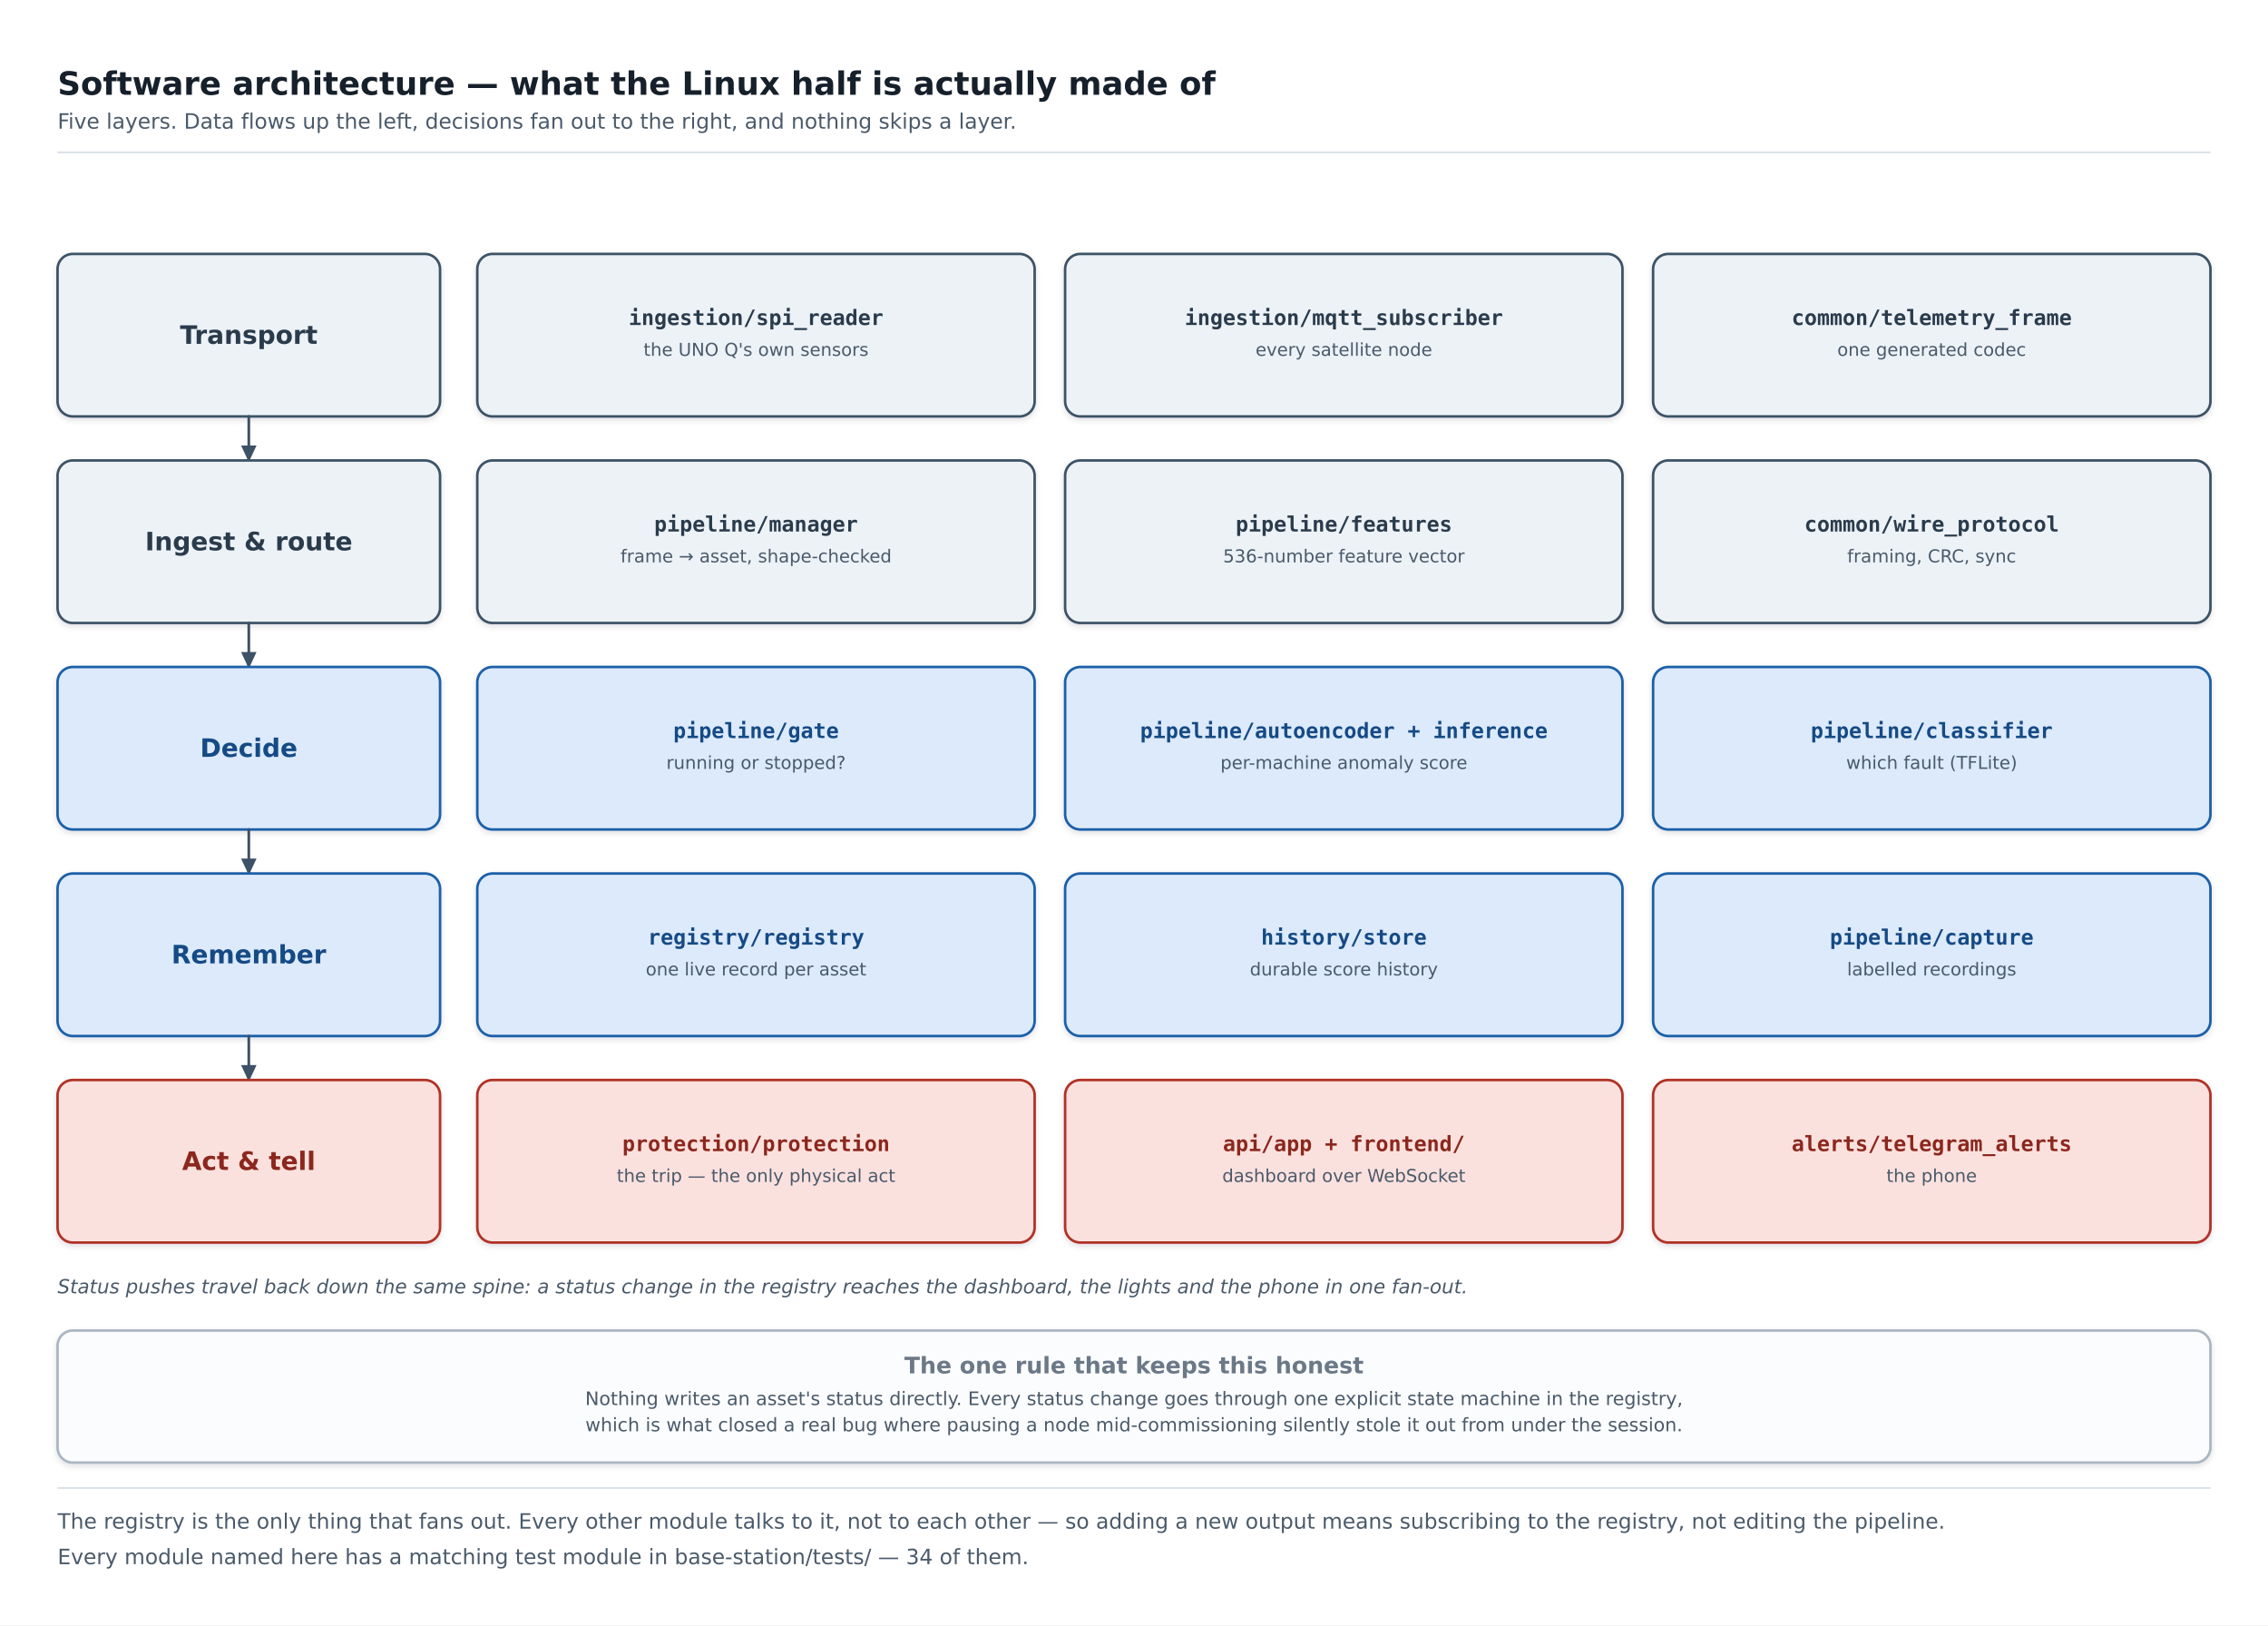
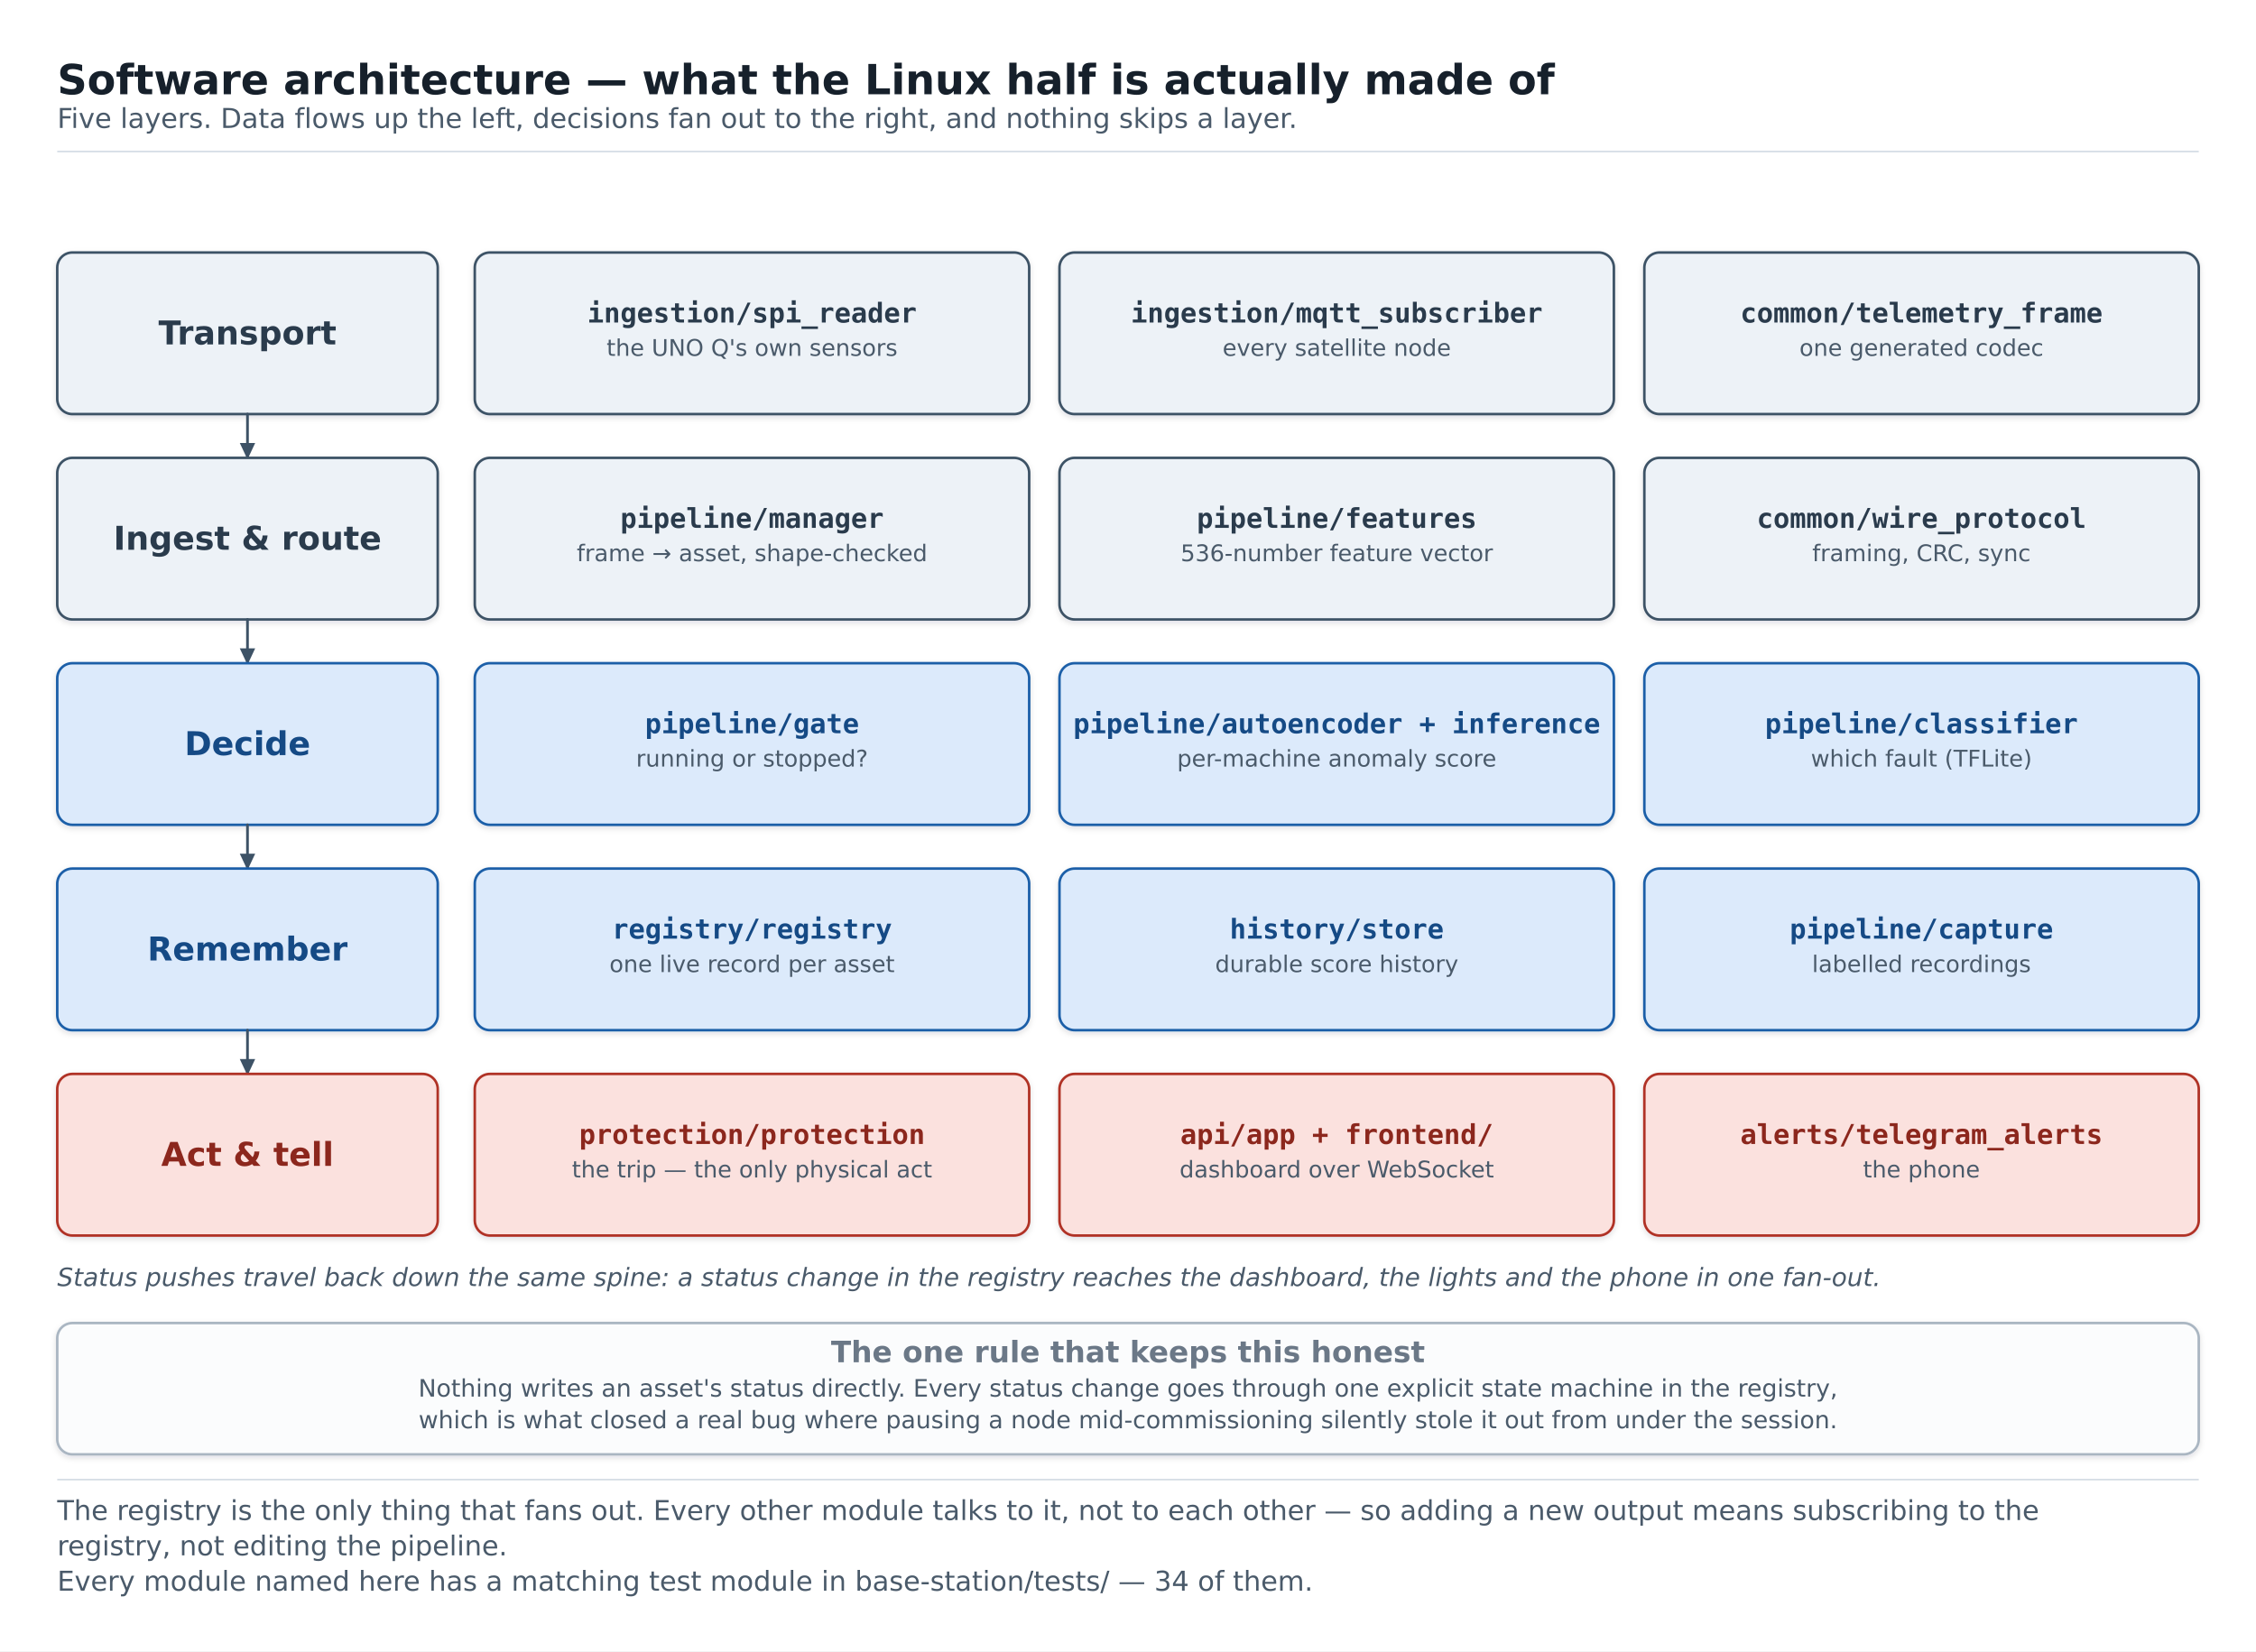
- <svg xmlns="http://www.w3.org/2000/svg" width="1340" height="960" viewBox="0 0 1340 960">
+ <svg xmlns="http://www.w3.org/2000/svg" width="1340" height="981" viewBox="0 0 1340 981">
  <defs>
    <marker id="arrow" viewBox="0 0 10 10" refX="8.5" refY="5" markerWidth="6.5" markerHeight="6.5" orient="auto-start-reverse">
      <path d="M0,0.6 L9.4,5 L0,9.4 z" fill="#3D5266" />
    </marker>
    <marker id="arrowAct" viewBox="0 0 10 10" refX="8.5" refY="5" markerWidth="6.5" markerHeight="6.5" orient="auto-start-reverse">
      <path d="M0,0.6 L9.4,5 L0,9.4 z" fill="#B03225" />
    </marker>
    <marker id="arrowSoft" viewBox="0 0 10 10" refX="8.5" refY="5" markerWidth="6.5" markerHeight="6.5" orient="auto-start-reverse">
      <path d="M0,0.6 L9.4,5 L0,9.4 z" fill="#8C9AA8" />
    </marker>
    <marker id="arrowTell" viewBox="0 0 10 10" refX="8.5" refY="5" markerWidth="6.5" markerHeight="6.5" orient="auto-start-reverse">
      <path d="M0,0.6 L9.4,5 L0,9.4 z" fill="#237A41" />
    </marker>
    <filter id="softshadow" x="-12%" y="-12%" width="130%" height="140%">
      <feDropShadow dx="0" dy="1.4" stdDeviation="1.6" flood-color="#16202B" flood-opacity="0.13" />
    </filter>
  </defs>
-   <rect x="0" y="0" width="1340" height="960" fill="#FFFFFF" />
+   <rect x="0" y="0" width="1340" height="981" fill="#FFFFFF" />
  <rect x="34.0" y="150.0" width="226.0" height="96.0" rx="9" fill="#EDF2F7" stroke="#3D5266" stroke-width="1.5" filter="url(#softshadow)" />
-   <text x="147.0" y="203.1" font-family="DejaVu Sans, Helvetica, Arial, sans-serif" font-size="15" font-weight="bold" font-style="normal" text-anchor="middle" fill="#2A3B4C">Transport</text>
+   <text x="147.0" y="204.6" font-family="DejaVu Sans, Helvetica, Arial, sans-serif" font-size="19.50" font-weight="bold" font-style="normal" text-anchor="middle" fill="#2A3B4C">Transport</text>
  <rect x="282.0" y="150.0" width="329.3" height="96.0" rx="9" fill="#EDF2F7" stroke="#3D5266" stroke-width="1.5" filter="url(#softshadow)" />
-   <text x="446.7" y="192.0" font-family="DejaVu Sans Mono, Menlo, Consolas, monospace" font-size="12.5" font-weight="bold" font-style="normal" text-anchor="middle" fill="#2A3B4C">ingestion/spi_reader</text>
-   <text x="446.7" y="210.2" font-family="DejaVu Sans, Helvetica, Arial, sans-serif" font-size="10.5" font-weight="normal" font-style="normal" text-anchor="middle" fill="#4A5A6A">the UNO Q's own sensors</text>
+   <text x="446.7" y="191.6" font-family="DejaVu Sans Mono, Menlo, Consolas, monospace" font-size="16.25" font-weight="bold" font-style="normal" text-anchor="middle" fill="#2A3B4C">ingestion/spi_reader</text>
+   <text x="446.7" y="211.4" font-family="DejaVu Sans, Helvetica, Arial, sans-serif" font-size="13.65" font-weight="normal" font-style="normal" text-anchor="middle" fill="#4A5A6A">the UNO Q's own sensors</text>
  <rect x="629.3" y="150.0" width="329.3" height="96.0" rx="9" fill="#EDF2F7" stroke="#3D5266" stroke-width="1.5" filter="url(#softshadow)" />
-   <text x="794.0" y="192.0" font-family="DejaVu Sans Mono, Menlo, Consolas, monospace" font-size="12.5" font-weight="bold" font-style="normal" text-anchor="middle" fill="#2A3B4C">ingestion/mqtt_subscriber</text>
-   <text x="794.0" y="210.2" font-family="DejaVu Sans, Helvetica, Arial, sans-serif" font-size="10.5" font-weight="normal" font-style="normal" text-anchor="middle" fill="#4A5A6A">every satellite node</text>
+   <text x="794.0" y="191.6" font-family="DejaVu Sans Mono, Menlo, Consolas, monospace" font-size="16.25" font-weight="bold" font-style="normal" text-anchor="middle" fill="#2A3B4C">ingestion/mqtt_subscriber</text>
+   <text x="794.0" y="211.4" font-family="DejaVu Sans, Helvetica, Arial, sans-serif" font-size="13.65" font-weight="normal" font-style="normal" text-anchor="middle" fill="#4A5A6A">every satellite node</text>
  <rect x="976.7" y="150.0" width="329.3" height="96.0" rx="9" fill="#EDF2F7" stroke="#3D5266" stroke-width="1.5" filter="url(#softshadow)" />
-   <text x="1141.3" y="192.0" font-family="DejaVu Sans Mono, Menlo, Consolas, monospace" font-size="12.5" font-weight="bold" font-style="normal" text-anchor="middle" fill="#2A3B4C">common/telemetry_frame</text>
-   <text x="1141.3" y="210.2" font-family="DejaVu Sans, Helvetica, Arial, sans-serif" font-size="10.5" font-weight="normal" font-style="normal" text-anchor="middle" fill="#4A5A6A">one generated codec</text>
+   <text x="1141.3" y="191.6" font-family="DejaVu Sans Mono, Menlo, Consolas, monospace" font-size="16.25" font-weight="bold" font-style="normal" text-anchor="middle" fill="#2A3B4C">common/telemetry_frame</text>
+   <text x="1141.3" y="211.4" font-family="DejaVu Sans, Helvetica, Arial, sans-serif" font-size="13.65" font-weight="normal" font-style="normal" text-anchor="middle" fill="#4A5A6A">one generated codec</text>
  <path d="M147.0,246.0 L147.0,272.0" fill="none" stroke="#3D5266" stroke-width="1.6" stroke-linejoin="round" stroke-linecap="round" marker-end="url(#arrow)" />
  <rect x="34.0" y="272.0" width="226.0" height="96.0" rx="9" fill="#EDF2F7" stroke="#3D5266" stroke-width="1.5" filter="url(#softshadow)" />
-   <text x="147.0" y="325.1" font-family="DejaVu Sans, Helvetica, Arial, sans-serif" font-size="15" font-weight="bold" font-style="normal" text-anchor="middle" fill="#2A3B4C">Ingest &amp; route</text>
+   <text x="147.0" y="326.6" font-family="DejaVu Sans, Helvetica, Arial, sans-serif" font-size="19.50" font-weight="bold" font-style="normal" text-anchor="middle" fill="#2A3B4C">Ingest &amp; route</text>
  <rect x="282.0" y="272.0" width="329.3" height="96.0" rx="9" fill="#EDF2F7" stroke="#3D5266" stroke-width="1.5" filter="url(#softshadow)" />
-   <text x="446.7" y="314.0" font-family="DejaVu Sans Mono, Menlo, Consolas, monospace" font-size="12.5" font-weight="bold" font-style="normal" text-anchor="middle" fill="#2A3B4C">pipeline/manager</text>
-   <text x="446.7" y="332.2" font-family="DejaVu Sans, Helvetica, Arial, sans-serif" font-size="10.5" font-weight="normal" font-style="normal" text-anchor="middle" fill="#4A5A6A">frame → asset, shape-checked</text>
+   <text x="446.7" y="313.6" font-family="DejaVu Sans Mono, Menlo, Consolas, monospace" font-size="16.25" font-weight="bold" font-style="normal" text-anchor="middle" fill="#2A3B4C">pipeline/manager</text>
+   <text x="446.7" y="333.4" font-family="DejaVu Sans, Helvetica, Arial, sans-serif" font-size="13.65" font-weight="normal" font-style="normal" text-anchor="middle" fill="#4A5A6A">frame → asset, shape-checked</text>
  <rect x="629.3" y="272.0" width="329.3" height="96.0" rx="9" fill="#EDF2F7" stroke="#3D5266" stroke-width="1.5" filter="url(#softshadow)" />
-   <text x="794.0" y="314.0" font-family="DejaVu Sans Mono, Menlo, Consolas, monospace" font-size="12.5" font-weight="bold" font-style="normal" text-anchor="middle" fill="#2A3B4C">pipeline/features</text>
-   <text x="794.0" y="332.2" font-family="DejaVu Sans, Helvetica, Arial, sans-serif" font-size="10.5" font-weight="normal" font-style="normal" text-anchor="middle" fill="#4A5A6A">536-number feature vector</text>
+   <text x="794.0" y="313.6" font-family="DejaVu Sans Mono, Menlo, Consolas, monospace" font-size="16.25" font-weight="bold" font-style="normal" text-anchor="middle" fill="#2A3B4C">pipeline/features</text>
+   <text x="794.0" y="333.4" font-family="DejaVu Sans, Helvetica, Arial, sans-serif" font-size="13.65" font-weight="normal" font-style="normal" text-anchor="middle" fill="#4A5A6A">536-number feature vector</text>
  <rect x="976.7" y="272.0" width="329.3" height="96.0" rx="9" fill="#EDF2F7" stroke="#3D5266" stroke-width="1.5" filter="url(#softshadow)" />
-   <text x="1141.3" y="314.0" font-family="DejaVu Sans Mono, Menlo, Consolas, monospace" font-size="12.5" font-weight="bold" font-style="normal" text-anchor="middle" fill="#2A3B4C">common/wire_protocol</text>
-   <text x="1141.3" y="332.2" font-family="DejaVu Sans, Helvetica, Arial, sans-serif" font-size="10.5" font-weight="normal" font-style="normal" text-anchor="middle" fill="#4A5A6A">framing, CRC, sync</text>
+   <text x="1141.3" y="313.6" font-family="DejaVu Sans Mono, Menlo, Consolas, monospace" font-size="16.25" font-weight="bold" font-style="normal" text-anchor="middle" fill="#2A3B4C">common/wire_protocol</text>
+   <text x="1141.3" y="333.4" font-family="DejaVu Sans, Helvetica, Arial, sans-serif" font-size="13.65" font-weight="normal" font-style="normal" text-anchor="middle" fill="#4A5A6A">framing, CRC, sync</text>
  <path d="M147.0,368.0 L147.0,394.0" fill="none" stroke="#3D5266" stroke-width="1.6" stroke-linejoin="round" stroke-linecap="round" marker-end="url(#arrow)" />
  <rect x="34.0" y="394.0" width="226.0" height="96.0" rx="9" fill="#DCEAFB" stroke="#1B5FA8" stroke-width="1.5" filter="url(#softshadow)" />
-   <text x="147.0" y="447.1" font-family="DejaVu Sans, Helvetica, Arial, sans-serif" font-size="15" font-weight="bold" font-style="normal" text-anchor="middle" fill="#154A85">Decide</text>
+   <text x="147.0" y="448.6" font-family="DejaVu Sans, Helvetica, Arial, sans-serif" font-size="19.50" font-weight="bold" font-style="normal" text-anchor="middle" fill="#154A85">Decide</text>
  <rect x="282.0" y="394.0" width="329.3" height="96.0" rx="9" fill="#DCEAFB" stroke="#1B5FA8" stroke-width="1.5" filter="url(#softshadow)" />
-   <text x="446.7" y="436.0" font-family="DejaVu Sans Mono, Menlo, Consolas, monospace" font-size="12.5" font-weight="bold" font-style="normal" text-anchor="middle" fill="#154A85">pipeline/gate</text>
-   <text x="446.7" y="454.2" font-family="DejaVu Sans, Helvetica, Arial, sans-serif" font-size="10.5" font-weight="normal" font-style="normal" text-anchor="middle" fill="#4A5A6A">running or stopped?</text>
+   <text x="446.7" y="435.6" font-family="DejaVu Sans Mono, Menlo, Consolas, monospace" font-size="16.25" font-weight="bold" font-style="normal" text-anchor="middle" fill="#154A85">pipeline/gate</text>
+   <text x="446.7" y="455.4" font-family="DejaVu Sans, Helvetica, Arial, sans-serif" font-size="13.65" font-weight="normal" font-style="normal" text-anchor="middle" fill="#4A5A6A">running or stopped?</text>
  <rect x="629.3" y="394.0" width="329.3" height="96.0" rx="9" fill="#DCEAFB" stroke="#1B5FA8" stroke-width="1.5" filter="url(#softshadow)" />
-   <text x="794.0" y="436.0" font-family="DejaVu Sans Mono, Menlo, Consolas, monospace" font-size="12.5" font-weight="bold" font-style="normal" text-anchor="middle" fill="#154A85">pipeline/autoencoder + inference</text>
-   <text x="794.0" y="454.2" font-family="DejaVu Sans, Helvetica, Arial, sans-serif" font-size="10.5" font-weight="normal" font-style="normal" text-anchor="middle" fill="#4A5A6A">per-machine anomaly score</text>
+   <text x="794.0" y="435.6" font-family="DejaVu Sans Mono, Menlo, Consolas, monospace" font-size="16.25" font-weight="bold" font-style="normal" text-anchor="middle" fill="#154A85">pipeline/autoencoder + inference</text>
+   <text x="794.0" y="455.4" font-family="DejaVu Sans, Helvetica, Arial, sans-serif" font-size="13.65" font-weight="normal" font-style="normal" text-anchor="middle" fill="#4A5A6A">per-machine anomaly score</text>
  <rect x="976.7" y="394.0" width="329.3" height="96.0" rx="9" fill="#DCEAFB" stroke="#1B5FA8" stroke-width="1.5" filter="url(#softshadow)" />
-   <text x="1141.3" y="436.0" font-family="DejaVu Sans Mono, Menlo, Consolas, monospace" font-size="12.5" font-weight="bold" font-style="normal" text-anchor="middle" fill="#154A85">pipeline/classifier</text>
-   <text x="1141.3" y="454.2" font-family="DejaVu Sans, Helvetica, Arial, sans-serif" font-size="10.5" font-weight="normal" font-style="normal" text-anchor="middle" fill="#4A5A6A">which fault (TFLite)</text>
+   <text x="1141.3" y="435.6" font-family="DejaVu Sans Mono, Menlo, Consolas, monospace" font-size="16.25" font-weight="bold" font-style="normal" text-anchor="middle" fill="#154A85">pipeline/classifier</text>
+   <text x="1141.3" y="455.4" font-family="DejaVu Sans, Helvetica, Arial, sans-serif" font-size="13.65" font-weight="normal" font-style="normal" text-anchor="middle" fill="#4A5A6A">which fault (TFLite)</text>
  <path d="M147.0,490.0 L147.0,516.0" fill="none" stroke="#3D5266" stroke-width="1.6" stroke-linejoin="round" stroke-linecap="round" marker-end="url(#arrow)" />
  <rect x="34.0" y="516.0" width="226.0" height="96.0" rx="9" fill="#DCEAFB" stroke="#1B5FA8" stroke-width="1.5" filter="url(#softshadow)" />
-   <text x="147.0" y="569.1" font-family="DejaVu Sans, Helvetica, Arial, sans-serif" font-size="15" font-weight="bold" font-style="normal" text-anchor="middle" fill="#154A85">Remember</text>
+   <text x="147.0" y="570.6" font-family="DejaVu Sans, Helvetica, Arial, sans-serif" font-size="19.50" font-weight="bold" font-style="normal" text-anchor="middle" fill="#154A85">Remember</text>
  <rect x="282.0" y="516.0" width="329.3" height="96.0" rx="9" fill="#DCEAFB" stroke="#1B5FA8" stroke-width="1.5" filter="url(#softshadow)" />
-   <text x="446.7" y="558.0" font-family="DejaVu Sans Mono, Menlo, Consolas, monospace" font-size="12.5" font-weight="bold" font-style="normal" text-anchor="middle" fill="#154A85">registry/registry</text>
-   <text x="446.7" y="576.2" font-family="DejaVu Sans, Helvetica, Arial, sans-serif" font-size="10.5" font-weight="normal" font-style="normal" text-anchor="middle" fill="#4A5A6A">one live record per asset</text>
+   <text x="446.7" y="557.6" font-family="DejaVu Sans Mono, Menlo, Consolas, monospace" font-size="16.25" font-weight="bold" font-style="normal" text-anchor="middle" fill="#154A85">registry/registry</text>
+   <text x="446.7" y="577.5" font-family="DejaVu Sans, Helvetica, Arial, sans-serif" font-size="13.65" font-weight="normal" font-style="normal" text-anchor="middle" fill="#4A5A6A">one live record per asset</text>
  <rect x="629.3" y="516.0" width="329.3" height="96.0" rx="9" fill="#DCEAFB" stroke="#1B5FA8" stroke-width="1.5" filter="url(#softshadow)" />
-   <text x="794.0" y="558.0" font-family="DejaVu Sans Mono, Menlo, Consolas, monospace" font-size="12.5" font-weight="bold" font-style="normal" text-anchor="middle" fill="#154A85">history/store</text>
-   <text x="794.0" y="576.2" font-family="DejaVu Sans, Helvetica, Arial, sans-serif" font-size="10.5" font-weight="normal" font-style="normal" text-anchor="middle" fill="#4A5A6A">durable score history</text>
+   <text x="794.0" y="557.6" font-family="DejaVu Sans Mono, Menlo, Consolas, monospace" font-size="16.25" font-weight="bold" font-style="normal" text-anchor="middle" fill="#154A85">history/store</text>
+   <text x="794.0" y="577.5" font-family="DejaVu Sans, Helvetica, Arial, sans-serif" font-size="13.65" font-weight="normal" font-style="normal" text-anchor="middle" fill="#4A5A6A">durable score history</text>
  <rect x="976.7" y="516.0" width="329.3" height="96.0" rx="9" fill="#DCEAFB" stroke="#1B5FA8" stroke-width="1.5" filter="url(#softshadow)" />
-   <text x="1141.3" y="558.0" font-family="DejaVu Sans Mono, Menlo, Consolas, monospace" font-size="12.5" font-weight="bold" font-style="normal" text-anchor="middle" fill="#154A85">pipeline/capture</text>
-   <text x="1141.3" y="576.2" font-family="DejaVu Sans, Helvetica, Arial, sans-serif" font-size="10.5" font-weight="normal" font-style="normal" text-anchor="middle" fill="#4A5A6A">labelled recordings</text>
+   <text x="1141.3" y="557.6" font-family="DejaVu Sans Mono, Menlo, Consolas, monospace" font-size="16.25" font-weight="bold" font-style="normal" text-anchor="middle" fill="#154A85">pipeline/capture</text>
+   <text x="1141.3" y="577.5" font-family="DejaVu Sans, Helvetica, Arial, sans-serif" font-size="13.65" font-weight="normal" font-style="normal" text-anchor="middle" fill="#4A5A6A">labelled recordings</text>
  <path d="M147.0,612.0 L147.0,638.0" fill="none" stroke="#3D5266" stroke-width="1.6" stroke-linejoin="round" stroke-linecap="round" marker-end="url(#arrow)" />
  <rect x="34.0" y="638.0" width="226.0" height="96.0" rx="9" fill="#FBE1DE" stroke="#B03225" stroke-width="1.5" filter="url(#softshadow)" />
-   <text x="147.0" y="691.1" font-family="DejaVu Sans, Helvetica, Arial, sans-serif" font-size="15" font-weight="bold" font-style="normal" text-anchor="middle" fill="#8C271D">Act &amp; tell</text>
+   <text x="147.0" y="692.6" font-family="DejaVu Sans, Helvetica, Arial, sans-serif" font-size="19.50" font-weight="bold" font-style="normal" text-anchor="middle" fill="#8C271D">Act &amp; tell</text>
  <rect x="282.0" y="638.0" width="329.3" height="96.0" rx="9" fill="#FBE1DE" stroke="#B03225" stroke-width="1.5" filter="url(#softshadow)" />
-   <text x="446.7" y="680.0" font-family="DejaVu Sans Mono, Menlo, Consolas, monospace" font-size="12.5" font-weight="bold" font-style="normal" text-anchor="middle" fill="#8C271D">protection/protection</text>
-   <text x="446.7" y="698.2" font-family="DejaVu Sans, Helvetica, Arial, sans-serif" font-size="10.5" font-weight="normal" font-style="normal" text-anchor="middle" fill="#4A5A6A">the trip — the only physical act</text>
+   <text x="446.7" y="679.6" font-family="DejaVu Sans Mono, Menlo, Consolas, monospace" font-size="16.25" font-weight="bold" font-style="normal" text-anchor="middle" fill="#8C271D">protection/protection</text>
+   <text x="446.7" y="699.5" font-family="DejaVu Sans, Helvetica, Arial, sans-serif" font-size="13.65" font-weight="normal" font-style="normal" text-anchor="middle" fill="#4A5A6A">the trip — the only physical act</text>
  <rect x="629.3" y="638.0" width="329.3" height="96.0" rx="9" fill="#FBE1DE" stroke="#B03225" stroke-width="1.5" filter="url(#softshadow)" />
-   <text x="794.0" y="680.0" font-family="DejaVu Sans Mono, Menlo, Consolas, monospace" font-size="12.5" font-weight="bold" font-style="normal" text-anchor="middle" fill="#8C271D">api/app + frontend/</text>
-   <text x="794.0" y="698.2" font-family="DejaVu Sans, Helvetica, Arial, sans-serif" font-size="10.5" font-weight="normal" font-style="normal" text-anchor="middle" fill="#4A5A6A">dashboard over WebSocket</text>
+   <text x="794.0" y="679.6" font-family="DejaVu Sans Mono, Menlo, Consolas, monospace" font-size="16.25" font-weight="bold" font-style="normal" text-anchor="middle" fill="#8C271D">api/app + frontend/</text>
+   <text x="794.0" y="699.5" font-family="DejaVu Sans, Helvetica, Arial, sans-serif" font-size="13.65" font-weight="normal" font-style="normal" text-anchor="middle" fill="#4A5A6A">dashboard over WebSocket</text>
  <rect x="976.7" y="638.0" width="329.3" height="96.0" rx="9" fill="#FBE1DE" stroke="#B03225" stroke-width="1.5" filter="url(#softshadow)" />
-   <text x="1141.3" y="680.0" font-family="DejaVu Sans Mono, Menlo, Consolas, monospace" font-size="12.5" font-weight="bold" font-style="normal" text-anchor="middle" fill="#8C271D">alerts/telegram_alerts</text>
-   <text x="1141.3" y="698.2" font-family="DejaVu Sans, Helvetica, Arial, sans-serif" font-size="10.5" font-weight="normal" font-style="normal" text-anchor="middle" fill="#4A5A6A">the phone</text>
-   <text x="34.0" y="764.0" font-family="DejaVu Sans, Helvetica, Arial, sans-serif" font-size="11.5" font-weight="normal" font-style="italic" text-anchor="start" fill="#4A5A6A">Status pushes travel back down the same spine: a status change in the registry reaches the dashboard, the lights and the phone in one fan-out.</text>
+   <text x="1141.3" y="679.6" font-family="DejaVu Sans Mono, Menlo, Consolas, monospace" font-size="16.25" font-weight="bold" font-style="normal" text-anchor="middle" fill="#8C271D">alerts/telegram_alerts</text>
+   <text x="1141.3" y="699.5" font-family="DejaVu Sans, Helvetica, Arial, sans-serif" font-size="13.65" font-weight="normal" font-style="normal" text-anchor="middle" fill="#4A5A6A">the phone</text>
+   <text x="34.0" y="764.0" font-family="DejaVu Sans, Helvetica, Arial, sans-serif" font-size="14.95" font-weight="normal" font-style="italic" text-anchor="start" fill="#4A5A6A">Status pushes travel back down the same spine: a status change in the registry reaches the dashboard, the lights and the phone in one fan-out.</text>
  <rect x="34.0" y="786.0" width="1272.0" height="78.0" rx="9" fill="#FBFCFD" stroke="#AAB6C2" stroke-width="1.5" filter="url(#softshadow)" />
-   <text x="670.0" y="811.3" font-family="DejaVu Sans, Helvetica, Arial, sans-serif" font-size="13.5" font-weight="bold" font-style="normal" text-anchor="middle" fill="#6B7887">The one rule that keeps this honest</text>
-   <text x="670.0" y="830.0" font-family="DejaVu Sans, Helvetica, Arial, sans-serif" font-size="11" font-weight="normal" font-style="normal" text-anchor="middle" fill="#4A5A6A">Nothing writes an asset's status directly. Every status change goes through one explicit state machine in the registry,</text>
-   <text x="670.0" y="845.5" font-family="DejaVu Sans, Helvetica, Arial, sans-serif" font-size="11" font-weight="normal" font-style="normal" text-anchor="middle" fill="#4A5A6A">which is what closed a real bug where pausing a node mid-commissioning silently stole it out from under the session.</text>
+   <text x="670.0" y="809.3" font-family="DejaVu Sans, Helvetica, Arial, sans-serif" font-size="17.55" font-weight="bold" font-style="normal" text-anchor="middle" fill="#6B7887">The one rule that keeps this honest</text>
+   <text x="670.0" y="829.7" font-family="DejaVu Sans, Helvetica, Arial, sans-serif" font-size="14.30" font-weight="normal" font-style="normal" text-anchor="middle" fill="#4A5A6A">Nothing writes an asset's status directly. Every status change goes through one explicit state machine in the registry,</text>
+   <text x="670.0" y="848.5" font-family="DejaVu Sans, Helvetica, Arial, sans-serif" font-size="14.30" font-weight="normal" font-style="normal" text-anchor="middle" fill="#4A5A6A">which is what closed a real bug where pausing a node mid-commissioning silently stole it out from under the session.</text>
  <line x1="34.0" y1="90.0" x2="1306.0" y2="90.0" stroke="#D6DEE6" stroke-width="1" />
-   <text x="34.0" y="56.0" font-family="DejaVu Sans, Helvetica, Arial, sans-serif" font-size="19" font-weight="bold" font-style="normal" text-anchor="start" fill="#16202B">Software architecture — what the Linux half is actually made of</text>
-   <text x="34.0" y="76.0" font-family="DejaVu Sans, Helvetica, Arial, sans-serif" font-size="12.5" font-weight="normal" font-style="normal" text-anchor="start" fill="#4A5A6A">Five layers. Data flows up the left, decisions fan out to the right, and nothing skips a layer.</text>
+   <text x="34.0" y="56.0" font-family="DejaVu Sans, Helvetica, Arial, sans-serif" font-size="24.70" font-weight="bold" font-style="normal" text-anchor="start" fill="#16202B">Software architecture — what the Linux half is actually made of</text>
+   <text x="34.0" y="76.0" font-family="DejaVu Sans, Helvetica, Arial, sans-serif" font-size="16.25" font-weight="normal" font-style="normal" text-anchor="start" fill="#4A5A6A">Five layers. Data flows up the left, decisions fan out to the right, and nothing skips a layer.</text>
  <line x1="34.0" y1="879.0" x2="1306.0" y2="879.0" stroke="#D6DEE6" stroke-width="1" />
-   <text x="34.0" y="903.0" font-family="DejaVu Sans, Helvetica, Arial, sans-serif" font-size="12.5" font-weight="normal" font-style="normal" text-anchor="start" fill="#4A5A6A">The registry is the only thing that fans out. Every other module talks to it, not to each other — so adding a new output means subscribing to the registry, not editing the pipeline.</text>
-   <text x="34.0" y="924.0" font-family="DejaVu Sans, Helvetica, Arial, sans-serif" font-size="12.5" font-weight="normal" font-style="normal" text-anchor="start" fill="#4A5A6A">Every module named here has a matching test module in base-station/tests/ — 34 of them.</text>
+   <text x="34.0" y="903.0" font-family="DejaVu Sans, Helvetica, Arial, sans-serif" font-size="16.25" font-weight="normal" font-style="normal" text-anchor="start" fill="#4A5A6A">The registry is the only thing that fans out. Every other module talks to it, not to each other — so adding a new output means subscribing to the</text>
+   <text x="34.0" y="924.0" font-family="DejaVu Sans, Helvetica, Arial, sans-serif" font-size="16.25" font-weight="normal" font-style="normal" text-anchor="start" fill="#4A5A6A">registry, not editing the pipeline.</text>
+   <text x="34.0" y="945.0" font-family="DejaVu Sans, Helvetica, Arial, sans-serif" font-size="16.25" font-weight="normal" font-style="normal" text-anchor="start" fill="#4A5A6A">Every module named here has a matching test module in base-station/tests/ — 34 of them.</text>
</svg>
